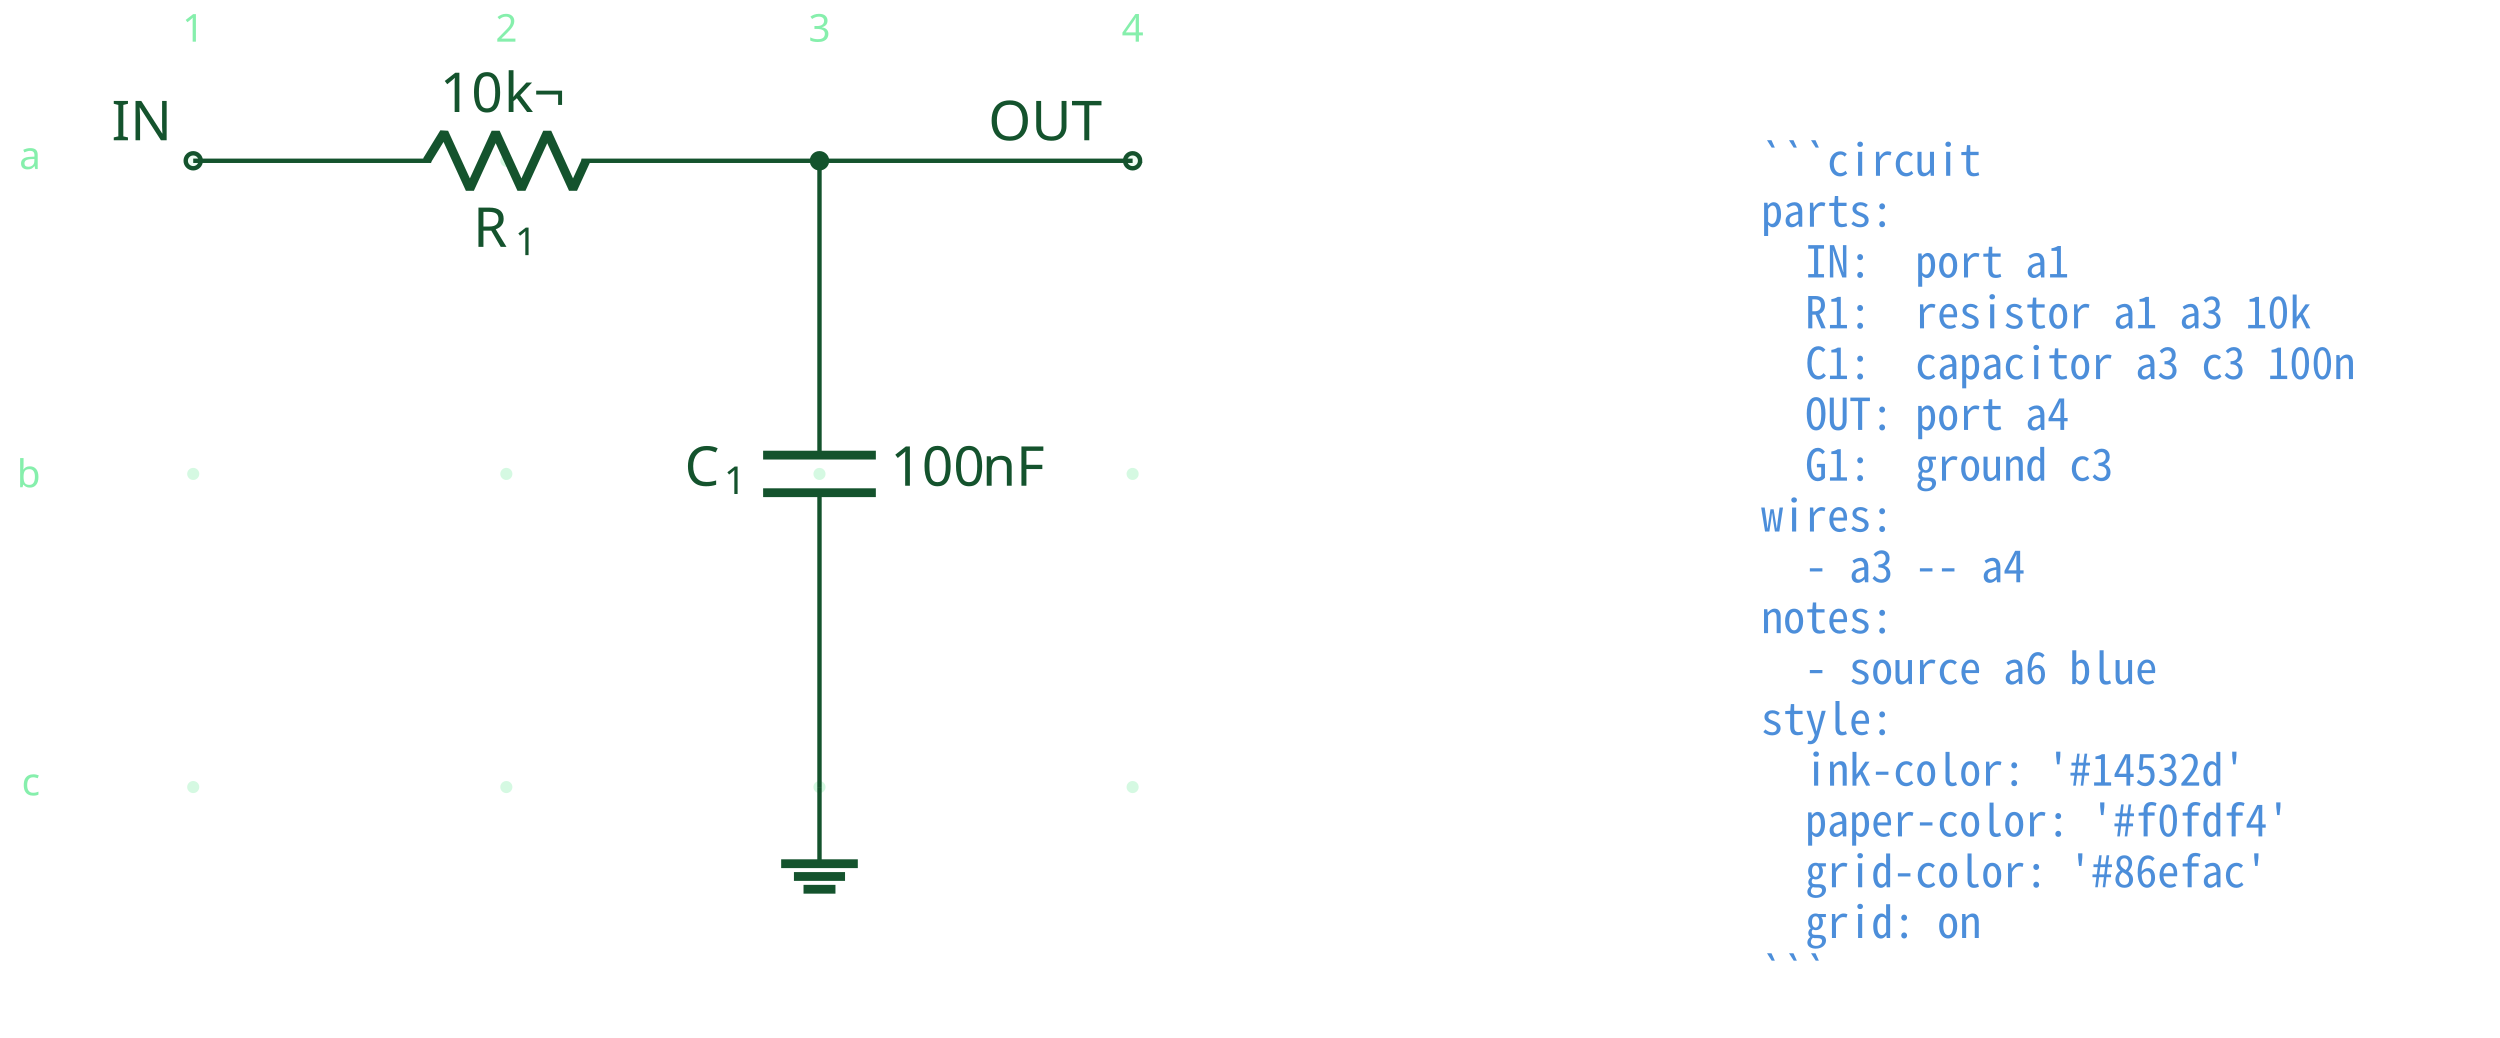
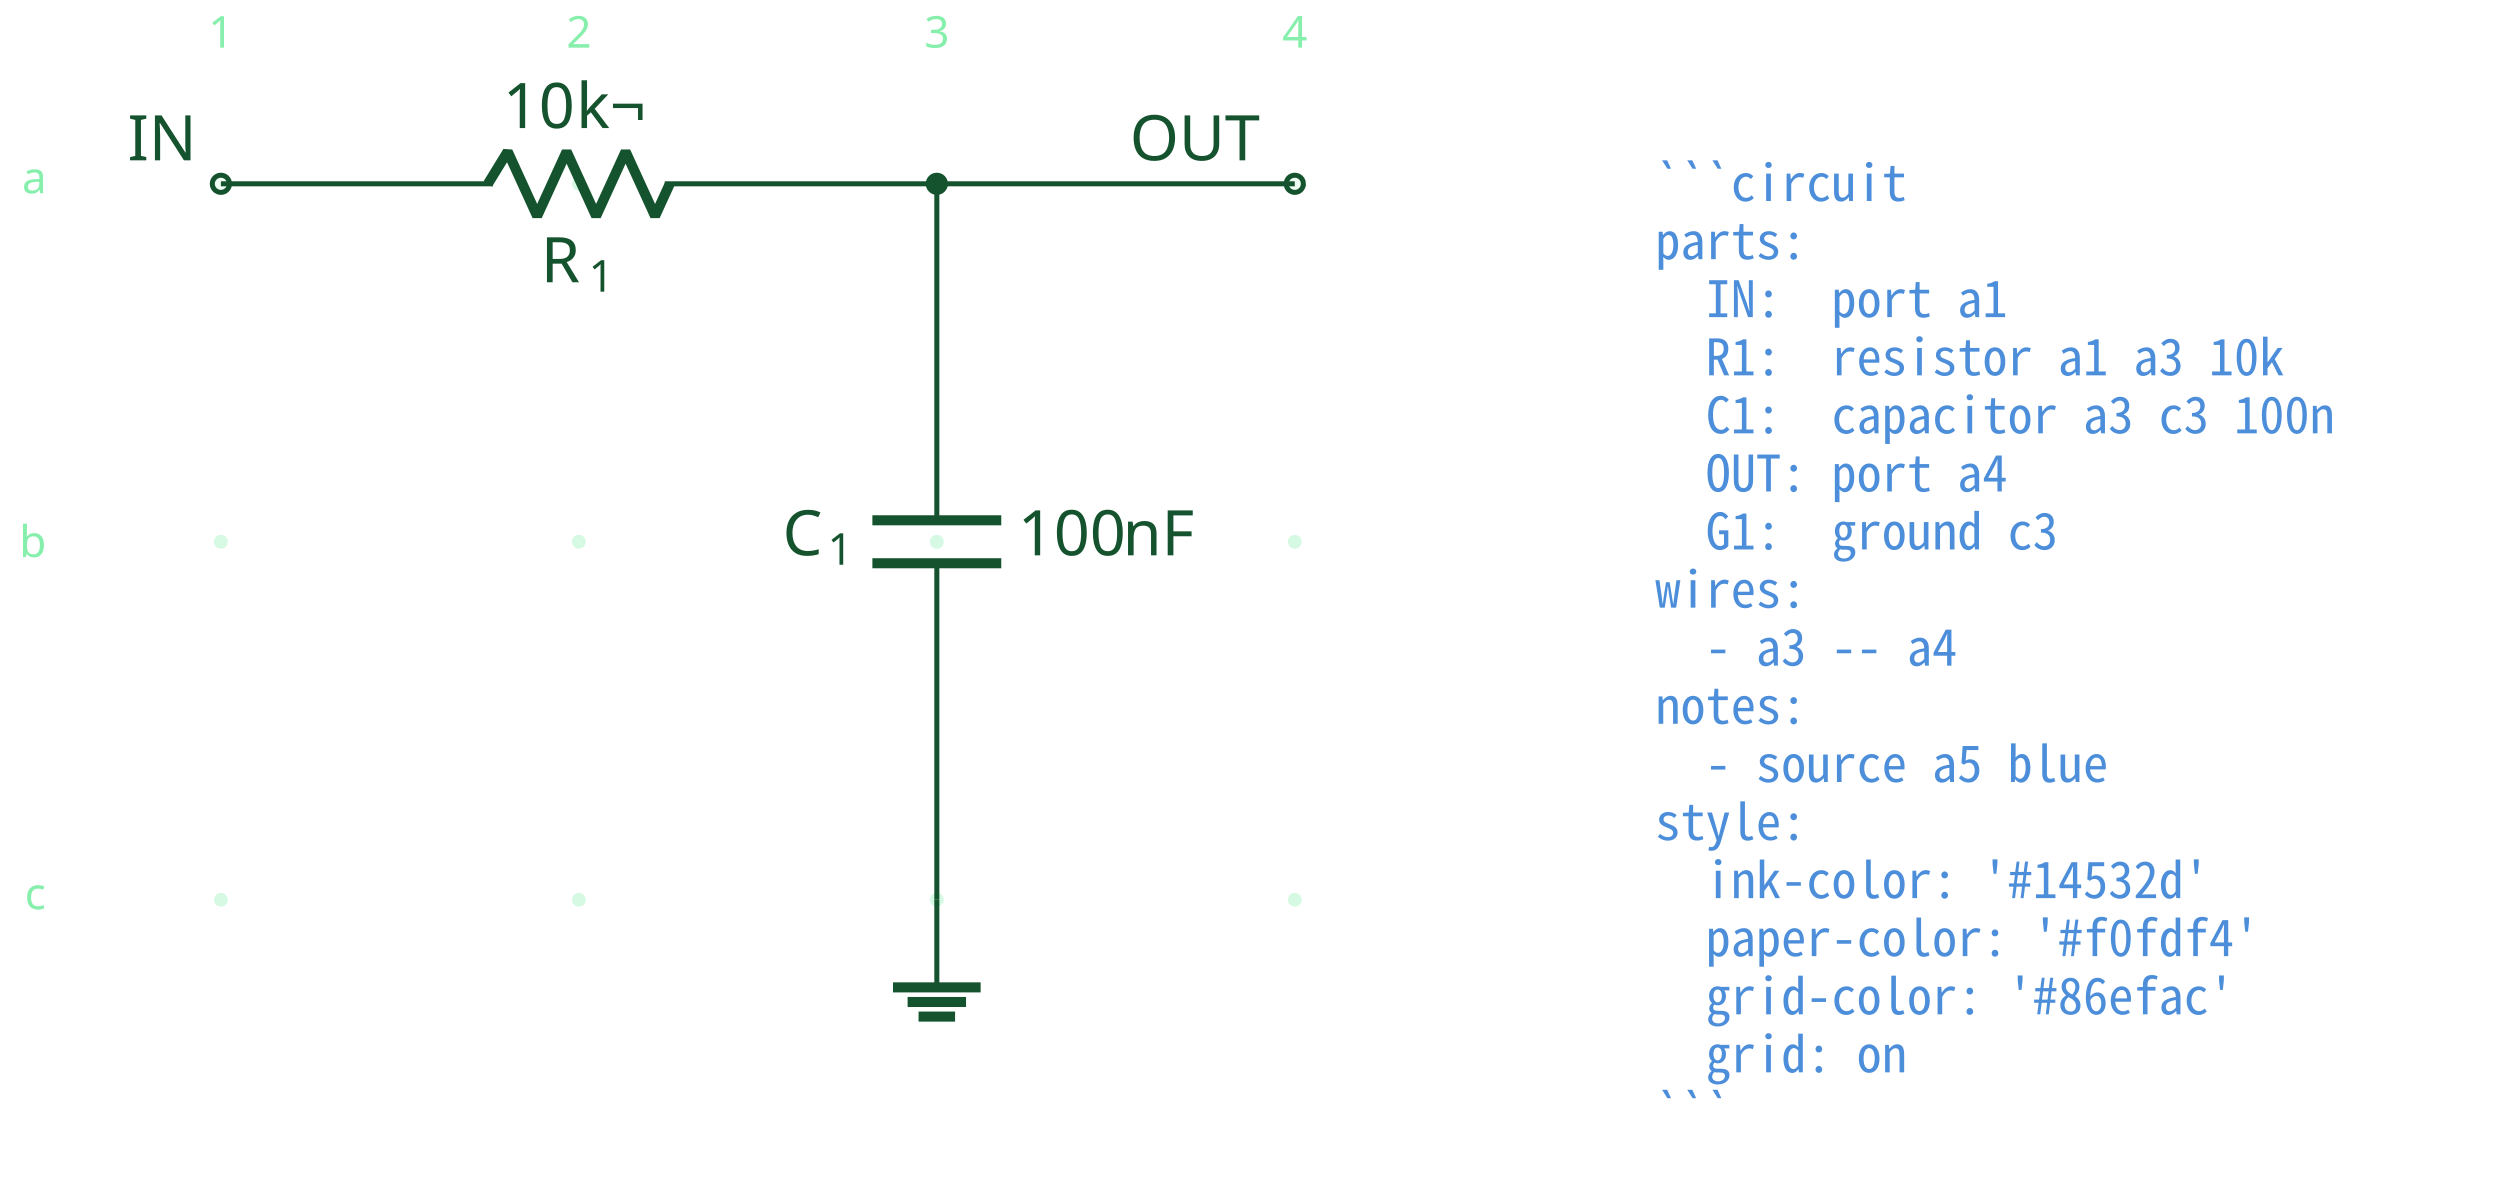
- <svg xmlns="http://www.w3.org/2000/svg" data-circuit-fence="0.1.0" fill="#14532d" width="605.761" height="251.31" viewBox="-72 -72 454.321 188.483">
+ <svg xmlns="http://www.w3.org/2000/svg" data-circuit-fence="0.1.0" fill="#14532d" width="529.887" height="251.31" viewBox="-72 -72 397.416 188.483">
  <g stroke="#14532d" stroke-miterlimit="10" stroke-width=".8">
    <path fill="#86efac" fill-opacity=".35" stroke="none" stroke-opacity=".35" d="M-35.787-42.781a1.1 1.1 0 1 0-2.2 0 1.1 1.1 0 0 0 2.2 0M-35.787 14.124a1.1 1.1 0 1 0-2.2 0 1.1 1.1 0 0 0 2.2 0M-35.787 71.03a1.1 1.1 0 1 0-2.2 0 1.1 1.1 0 0 0 2.2 0M21.118-42.781a1.1 1.1 0 1 0-2.2 0 1.1 1.1 0 0 0 2.2 0M21.118 14.124a1.1 1.1 0 1 0-2.2 0 1.1 1.1 0 0 0 2.2 0M21.118 71.03a1.1 1.1 0 1 0-2.2 0 1.1 1.1 0 0 0 2.2 0M78.024-42.781a1.1 1.1 0 1 0-2.2 0 1.1 1.1 0 0 0 2.2 0M78.024 14.124a1.1 1.1 0 1 0-2.2 0 1.1 1.1 0 0 0 2.2 0M78.024 71.03a1.1 1.1 0 1 0-2.2 0 1.1 1.1 0 0 0 2.2 0M134.93-42.781a1.1 1.1 0 1 0-2.2 0 1.1 1.1 0 0 0 2.2 0M134.93 14.124a1.1 1.1 0 1 0-2.2 0 1.1 1.1 0 0 0 2.2 0M134.93 71.03a1.1 1.1 0 1 0-2.2 0 1.1 1.1 0 0 0 2.2 0m-1.1 0" />
    <g fill="#86efac" stroke="#86efac">
      <text x="-36.887" y="-42.781" fill="#86efac" stroke="none" font-family="cmr7" font-size="7" transform="translate(-1.993 -21.645)">1</text>
    </g>
    <g fill="#86efac" stroke="#86efac">
      <text x="-36.887" y="-42.781" fill="#86efac" stroke="none" font-family="cmr7" font-size="7" transform="translate(54.912 -21.645)">2</text>
    </g>
    <g fill="#86efac" stroke="#86efac">
      <text x="-36.887" y="-42.781" fill="#86efac" stroke="none" font-family="cmr7" font-size="7" transform="translate(111.818 -21.645)">3</text>
    </g>
    <g fill="#86efac" stroke="#86efac">
      <text x="-36.887" y="-42.781" fill="#86efac" stroke="none" font-family="cmr7" font-size="7" transform="translate(168.723 -21.645)">4</text>
    </g>
    <g fill="#86efac" stroke="#86efac">
      <text x="-36.887" y="-42.781" fill="#86efac" stroke="none" font-family="cmr7" font-size="7" transform="translate(-31.62 1.507)">a</text>
    </g>
    <g fill="#86efac" stroke="#86efac">
      <text x="-36.887" y="-42.781" fill="#86efac" stroke="none" font-family="cmr7" font-size="7" transform="translate(-32.05 59.336)">b</text>
    </g>
    <g fill="#86efac" stroke="#86efac">
      <text x="-36.887" y="-42.781" fill="#86efac" stroke="none" font-family="cmr7" font-size="7" transform="translate(-31.189 115.318)">c</text>
    </g>
    <g fill="#f0fdf4">
      <path d="M-35.522-42.781a1.365 1.365 0 1 0-2.73 0 1.365 1.365 0 0 0 2.73 0Zm-1.365 0" />
    </g>
    <text x="-36.887" y="-42.781" stroke="none" font-family="cmr10" font-size="10" transform="translate(-14.844 -3.733)">IN</text>
    <path fill="none" d="M-36.887-42.781h.4m-.4 0H6.36m27.315 0h43.248m-.4 0h.4" />
    <g stroke-linejoin="bevel" stroke-width="1.6">
      <path fill="none" d="m5.561-42.781 3.143-5.122L13.39-37.66l4.685-10.243 4.686 10.243 4.686-10.243 4.686 10.243 2.343-5.121" />
    </g>
    <g stroke="none">
      <text x="-36.887" y="-42.781" font-family="cmmi10" font-size="10" transform="translate(50.866 15.648)">R</text>
      <text x="-29.294" y="-41.281" font-family="cmr7" font-size="7" transform="translate(50.866 15.648)">1</text>
    </g>
    <g stroke="none" font-family="cmr10" font-size="10">
      <text x="-36.887" y="-42.781" transform="translate(44.822 -8.863)">10</text>
      <text x="-25.221" y="-42.781" transform="translate(44.822 -8.863)">k¬</text>
    </g>
    <path fill="none" d="M76.924-42.781v.4m0-.4v53.49m0 6.83v53.49m0-.399v.4" />
    <g stroke-width="1.6">
      <path fill="none" d="M87.167 10.71H66.68m20.486 6.828H66.68" />
    </g>
    <g stroke="none">
      <text x="-36.887" y="-42.781" font-family="cmmi10" font-size="10" transform="translate(89.296 59.058)">C</text>
      <text x="-29.74" y="-41.281" font-family="cmr7" font-size="7" transform="translate(89.296 59.058)">1</text>
    </g>
    <g stroke="none" font-family="cmr10" font-size="10">
      <text x="-36.887" y="-42.781" transform="translate(126.693 59.058)">100</text>
      <text x="-20.22" y="-42.781" transform="translate(126.693 59.058)">nF</text>
    </g>
    <g fill="#f0fdf4">
      <path d="M135.195-42.781a1.365 1.365 0 1 0-2.731 0 1.365 1.365 0 0 0 2.73 0Zm-1.366 0" />
    </g>
    <text x="-36.887" y="-42.781" stroke="none" font-family="cmr10" font-size="10" transform="translate(144.483 -3.733)">OUT</text>
    <path fill="none" d="M76.924 71.03v13.93" />
    <path fill="none" stroke-width="1.6" d="M69.959 84.96h13.93M72.28 87.282h9.287m-7.545 2.322h5.804" />
    <path fill="none" d="M76.924-42.781h56.905" />
    <path d="M78.29-42.781a1.365 1.365 0 1 0-2.732 0 1.365 1.365 0 0 0 2.731 0Zm-1.366 0" />
    <g>
-       <text x="-36.887" y="-42.781" fill="#4c8eda" stroke="none" font-family="'Noto Sans Mono CJK JP',ui-monospace,'SFMono-Regular',Consolas,'Liberation Mono',monospace" font-size="8" transform="translate(284.927 2.733)" xml:space="preserve">```circuit</text>
+       <text x="-36.887" y="-42.781" fill="#4c8eda" stroke="none" font-family="'Noto Sans Mono CJK JP',ui-monospace,'SFMono-Regular',Consolas,'Liberation Mono',monospace" font-size="8" transform="translate(228.022 2.733)" xml:space="preserve">```circuit</text>
    </g>
    <g>
-       <text x="-36.887" y="-42.781" fill="#4c8eda" stroke="none" font-family="'Noto Sans Mono CJK JP',ui-monospace,'SFMono-Regular',Consolas,'Liberation Mono',monospace" font-size="8" transform="translate(284.927 11.98)" xml:space="preserve">parts:</text>
+       <text x="-36.887" y="-42.781" fill="#4c8eda" stroke="none" font-family="'Noto Sans Mono CJK JP',ui-monospace,'SFMono-Regular',Consolas,'Liberation Mono',monospace" font-size="8" transform="translate(228.022 11.98)" xml:space="preserve">parts:</text>
    </g>
    <g>
-       <text x="-36.887" y="-42.781" fill="#4c8eda" stroke="none" font-family="'Noto Sans Mono CJK JP',ui-monospace,'SFMono-Regular',Consolas,'Liberation Mono',monospace" font-size="8" transform="translate(284.927 21.2)" xml:space="preserve">  IN:  port a1</text>
+       <text x="-36.887" y="-42.781" fill="#4c8eda" stroke="none" font-family="'Noto Sans Mono CJK JP',ui-monospace,'SFMono-Regular',Consolas,'Liberation Mono',monospace" font-size="8" transform="translate(228.022 21.2)" xml:space="preserve">  IN:  port a1</text>
    </g>
    <g>
-       <text x="-36.887" y="-42.781" fill="#4c8eda" stroke="none" font-family="'Noto Sans Mono CJK JP',ui-monospace,'SFMono-Regular',Consolas,'Liberation Mono',monospace" font-size="8" transform="translate(284.927 30.446)" xml:space="preserve">  R1:  resistor a1 a3 10k</text>
+       <text x="-36.887" y="-42.781" fill="#4c8eda" stroke="none" font-family="'Noto Sans Mono CJK JP',ui-monospace,'SFMono-Regular',Consolas,'Liberation Mono',monospace" font-size="8" transform="translate(228.022 30.446)" xml:space="preserve">  R1:  resistor a1 a3 10k</text>
    </g>
    <g>
-       <text x="-36.887" y="-42.781" fill="#4c8eda" stroke="none" font-family="'Noto Sans Mono CJK JP',ui-monospace,'SFMono-Regular',Consolas,'Liberation Mono',monospace" font-size="8" transform="translate(284.927 39.665)" xml:space="preserve">  C1:  capacitor a3 c3 100n</text>
+       <text x="-36.887" y="-42.781" fill="#4c8eda" stroke="none" font-family="'Noto Sans Mono CJK JP',ui-monospace,'SFMono-Regular',Consolas,'Liberation Mono',monospace" font-size="8" transform="translate(228.022 39.665)" xml:space="preserve">  C1:  capacitor a3 c3 100n</text>
    </g>
    <g>
-       <text x="-36.887" y="-42.781" fill="#4c8eda" stroke="none" font-family="'Noto Sans Mono CJK JP',ui-monospace,'SFMono-Regular',Consolas,'Liberation Mono',monospace" font-size="8" transform="translate(284.927 48.912)" xml:space="preserve">  OUT: port a4</text>
+       <text x="-36.887" y="-42.781" fill="#4c8eda" stroke="none" font-family="'Noto Sans Mono CJK JP',ui-monospace,'SFMono-Regular',Consolas,'Liberation Mono',monospace" font-size="8" transform="translate(228.022 48.912)" xml:space="preserve">  OUT: port a4</text>
    </g>
    <g>
-       <text x="-36.887" y="-42.781" fill="#4c8eda" stroke="none" font-family="'Noto Sans Mono CJK JP',ui-monospace,'SFMono-Regular',Consolas,'Liberation Mono',monospace" font-size="8" transform="translate(284.927 58.131)" xml:space="preserve">  G1:  ground c3</text>
+       <text x="-36.887" y="-42.781" fill="#4c8eda" stroke="none" font-family="'Noto Sans Mono CJK JP',ui-monospace,'SFMono-Regular',Consolas,'Liberation Mono',monospace" font-size="8" transform="translate(228.022 58.131)" xml:space="preserve">  G1:  ground c3</text>
    </g>
    <g>
-       <text x="-36.887" y="-42.781" fill="#4c8eda" stroke="none" font-family="'Noto Sans Mono CJK JP',ui-monospace,'SFMono-Regular',Consolas,'Liberation Mono',monospace" font-size="8" transform="translate(284.927 67.378)" xml:space="preserve">wires:</text>
+       <text x="-36.887" y="-42.781" fill="#4c8eda" stroke="none" font-family="'Noto Sans Mono CJK JP',ui-monospace,'SFMono-Regular',Consolas,'Liberation Mono',monospace" font-size="8" transform="translate(228.022 67.378)" xml:space="preserve">wires:</text>
    </g>
    <g>
-       <text x="-36.887" y="-42.781" fill="#4c8eda" stroke="none" font-family="'Noto Sans Mono CJK JP',ui-monospace,'SFMono-Regular',Consolas,'Liberation Mono',monospace" font-size="8" transform="translate(284.927 76.596)" xml:space="preserve">  - a3 -- a4</text>
+       <text x="-36.887" y="-42.781" fill="#4c8eda" stroke="none" font-family="'Noto Sans Mono CJK JP',ui-monospace,'SFMono-Regular',Consolas,'Liberation Mono',monospace" font-size="8" transform="translate(228.022 76.596)" xml:space="preserve">  - a3 -- a4</text>
    </g>
    <g>
-       <text x="-36.887" y="-42.781" fill="#4c8eda" stroke="none" font-family="'Noto Sans Mono CJK JP',ui-monospace,'SFMono-Regular',Consolas,'Liberation Mono',monospace" font-size="8" transform="translate(284.927 85.844)" xml:space="preserve">notes:</text>
+       <text x="-36.887" y="-42.781" fill="#4c8eda" stroke="none" font-family="'Noto Sans Mono CJK JP',ui-monospace,'SFMono-Regular',Consolas,'Liberation Mono',monospace" font-size="8" transform="translate(228.022 85.844)" xml:space="preserve">notes:</text>
    </g>
    <g>
-       <text x="-36.887" y="-42.781" fill="#4c8eda" stroke="none" font-family="'Noto Sans Mono CJK JP',ui-monospace,'SFMono-Regular',Consolas,'Liberation Mono',monospace" font-size="8" transform="translate(284.927 95.091)" xml:space="preserve">  - source a6 blue</text>
+       <text x="-36.887" y="-42.781" fill="#4c8eda" stroke="none" font-family="'Noto Sans Mono CJK JP',ui-monospace,'SFMono-Regular',Consolas,'Liberation Mono',monospace" font-size="8" transform="translate(228.022 95.091)" xml:space="preserve">  - source a5 blue</text>
    </g>
    <g>
-       <text x="-36.887" y="-42.781" fill="#4c8eda" stroke="none" font-family="'Noto Sans Mono CJK JP',ui-monospace,'SFMono-Regular',Consolas,'Liberation Mono',monospace" font-size="8" transform="translate(284.927 104.31)" xml:space="preserve">style:</text>
+       <text x="-36.887" y="-42.781" fill="#4c8eda" stroke="none" font-family="'Noto Sans Mono CJK JP',ui-monospace,'SFMono-Regular',Consolas,'Liberation Mono',monospace" font-size="8" transform="translate(228.022 104.31)" xml:space="preserve">style:</text>
    </g>
    <g>
-       <text x="-36.887" y="-42.781" fill="#4c8eda" stroke="none" font-family="'Noto Sans Mono CJK JP',ui-monospace,'SFMono-Regular',Consolas,'Liberation Mono',monospace" font-size="8" transform="translate(284.927 113.557)" xml:space="preserve">  ink-color: '#14532d'</text>
+       <text x="-36.887" y="-42.781" fill="#4c8eda" stroke="none" font-family="'Noto Sans Mono CJK JP',ui-monospace,'SFMono-Regular',Consolas,'Liberation Mono',monospace" font-size="8" transform="translate(228.022 113.557)" xml:space="preserve">  ink-color: '#14532d'</text>
    </g>
    <g>
-       <text x="-36.887" y="-42.781" fill="#4c8eda" stroke="none" font-family="'Noto Sans Mono CJK JP',ui-monospace,'SFMono-Regular',Consolas,'Liberation Mono',monospace" font-size="8" transform="translate(284.927 122.775)" xml:space="preserve">  paper-color: '#f0fdf4'</text>
+       <text x="-36.887" y="-42.781" fill="#4c8eda" stroke="none" font-family="'Noto Sans Mono CJK JP',ui-monospace,'SFMono-Regular',Consolas,'Liberation Mono',monospace" font-size="8" transform="translate(228.022 122.775)" xml:space="preserve">  paper-color: '#f0fdf4'</text>
    </g>
    <g>
-       <text x="-36.887" y="-42.781" fill="#4c8eda" stroke="none" font-family="'Noto Sans Mono CJK JP',ui-monospace,'SFMono-Regular',Consolas,'Liberation Mono',monospace" font-size="8" transform="translate(284.927 132.023)" xml:space="preserve">  grid-color: '#86efac'</text>
+       <text x="-36.887" y="-42.781" fill="#4c8eda" stroke="none" font-family="'Noto Sans Mono CJK JP',ui-monospace,'SFMono-Regular',Consolas,'Liberation Mono',monospace" font-size="8" transform="translate(228.022 132.023)" xml:space="preserve">  grid-color: '#86efac'</text>
    </g>
    <g>
-       <text x="-36.887" y="-42.781" fill="#4c8eda" stroke="none" font-family="'Noto Sans Mono CJK JP',ui-monospace,'SFMono-Regular',Consolas,'Liberation Mono',monospace" font-size="8" transform="translate(284.927 141.241)" xml:space="preserve">  grid: on</text>
+       <text x="-36.887" y="-42.781" fill="#4c8eda" stroke="none" font-family="'Noto Sans Mono CJK JP',ui-monospace,'SFMono-Regular',Consolas,'Liberation Mono',monospace" font-size="8" transform="translate(228.022 141.241)" xml:space="preserve">  grid: on</text>
    </g>
    <g>
-       <text x="-36.887" y="-42.781" fill="#4c8eda" stroke="none" font-family="'Noto Sans Mono CJK JP',ui-monospace,'SFMono-Regular',Consolas,'Liberation Mono',monospace" font-size="8" transform="translate(284.927 150.488)" xml:space="preserve">```</text>
+       <text x="-36.887" y="-42.781" fill="#4c8eda" stroke="none" font-family="'Noto Sans Mono CJK JP',ui-monospace,'SFMono-Regular',Consolas,'Liberation Mono',monospace" font-size="8" transform="translate(228.022 150.488)" xml:space="preserve">```</text>
    </g>
  </g>
</svg>
